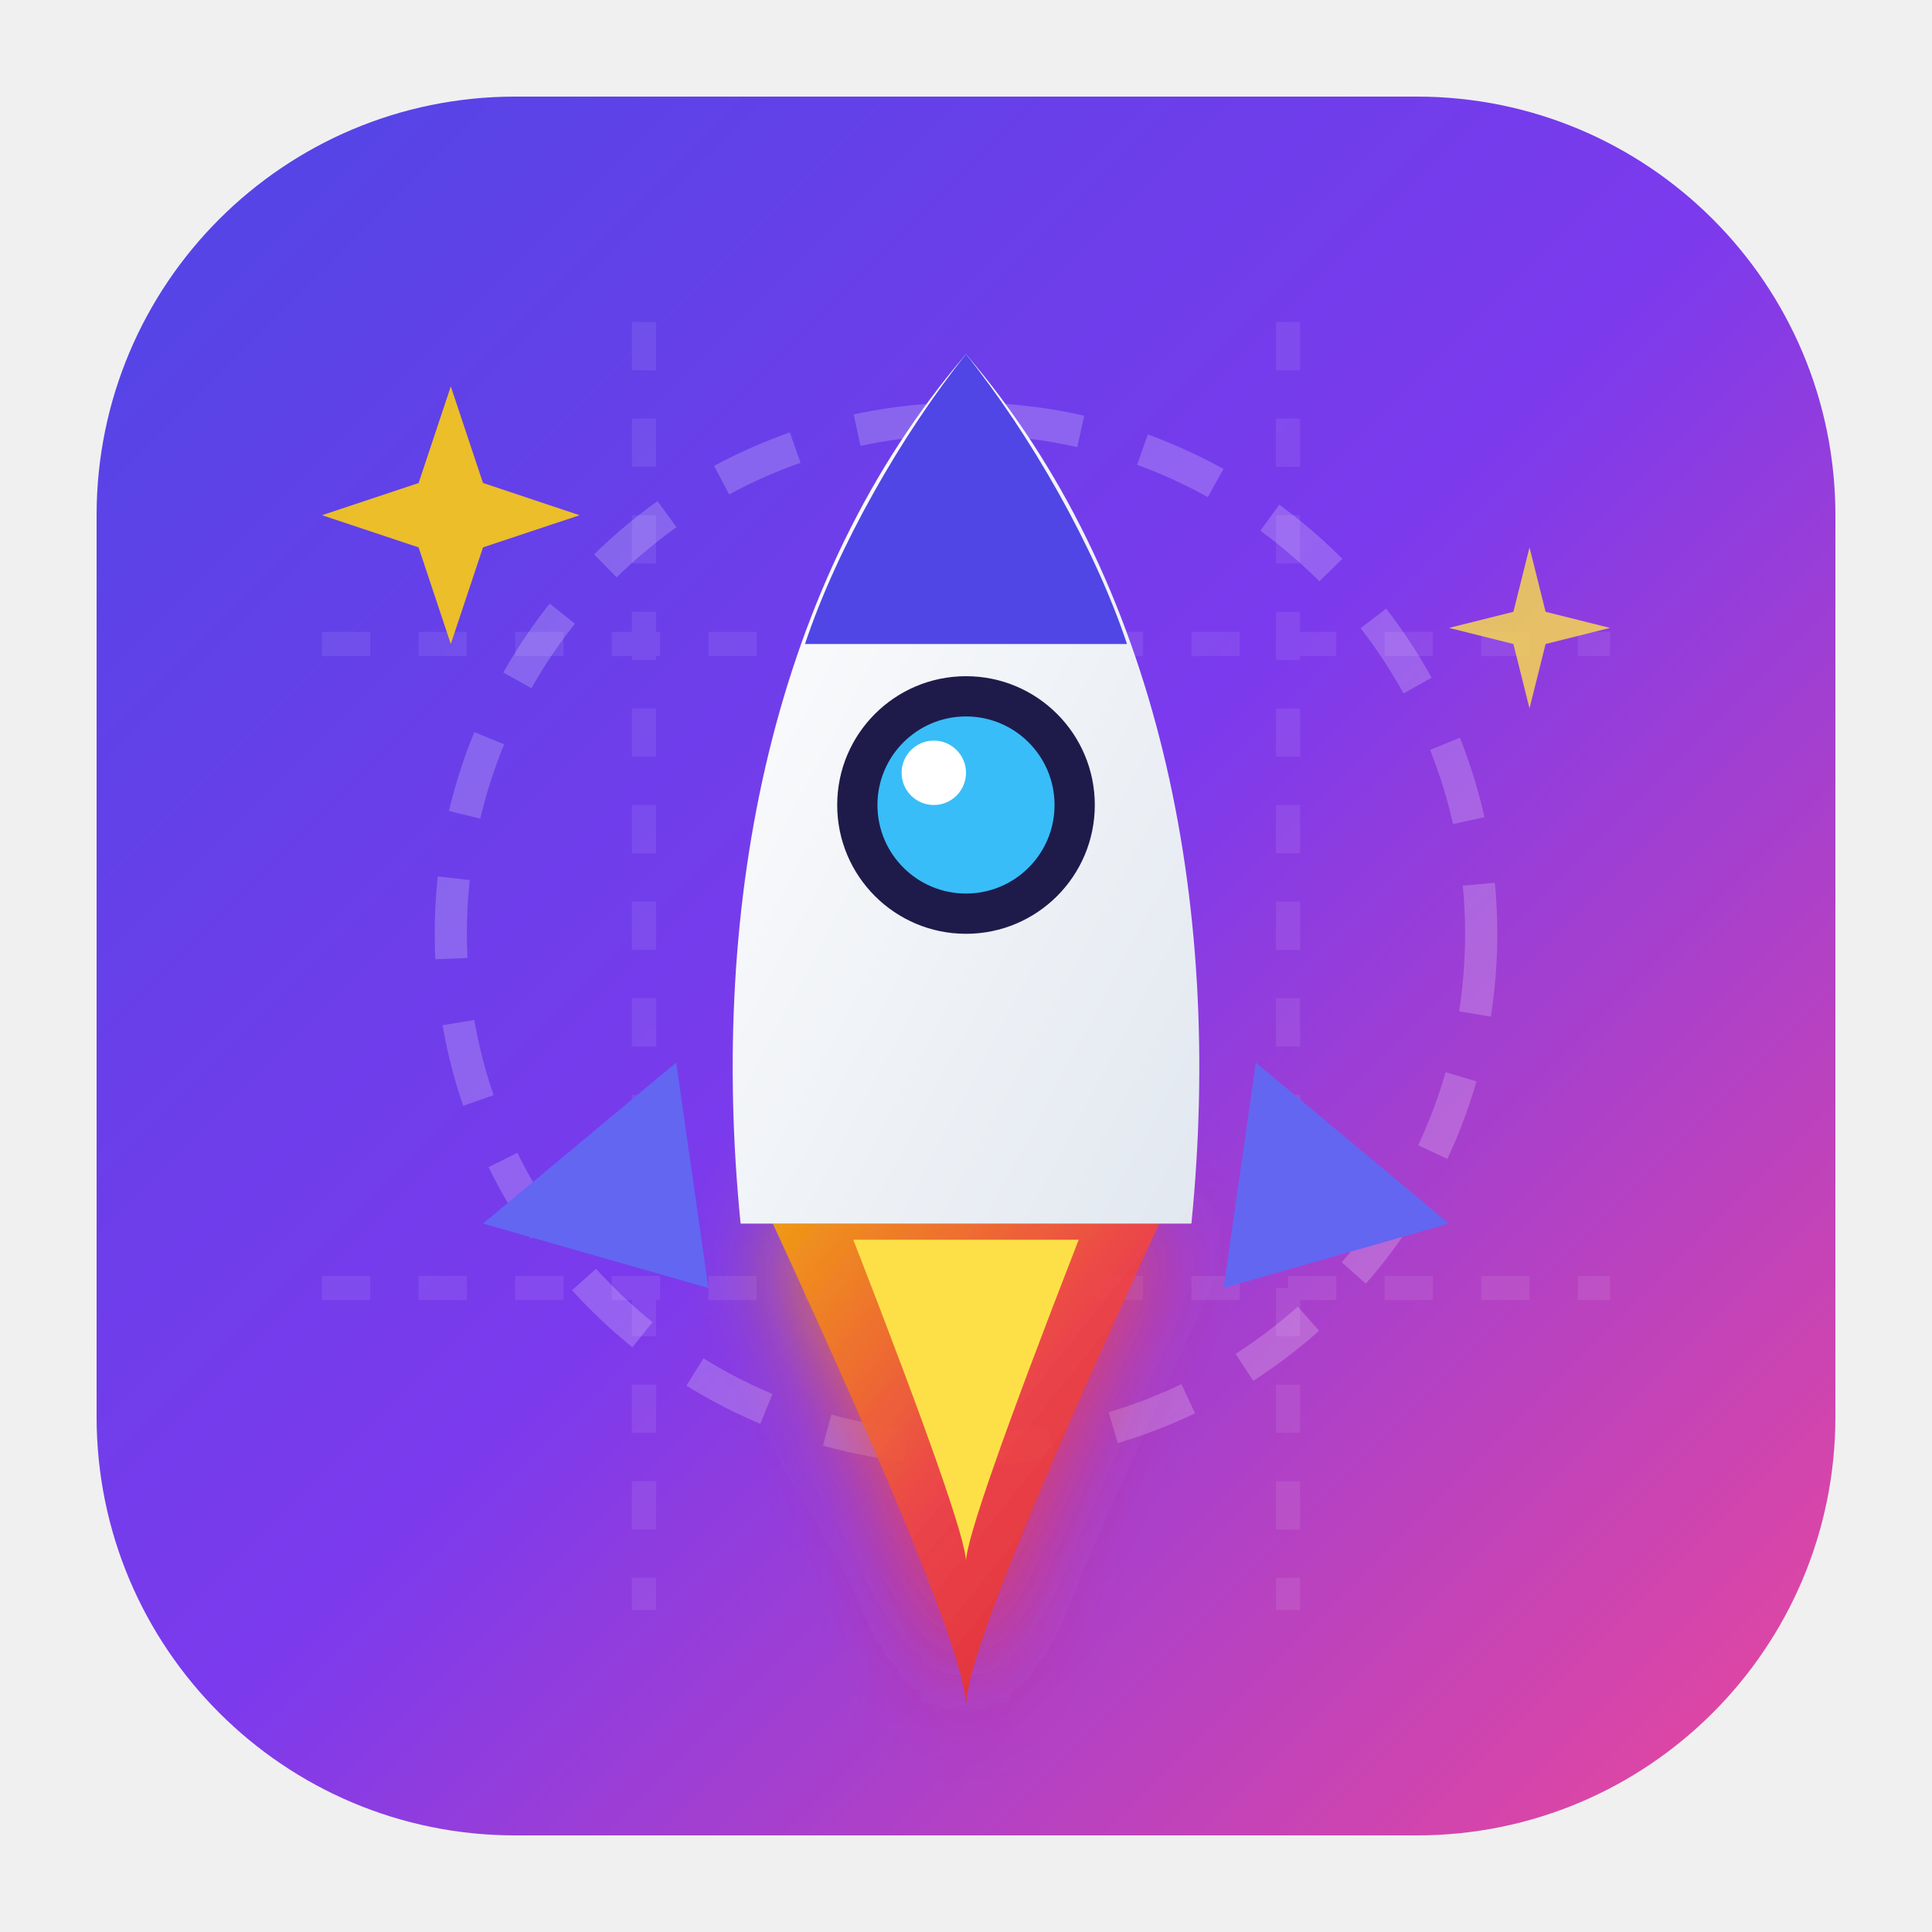
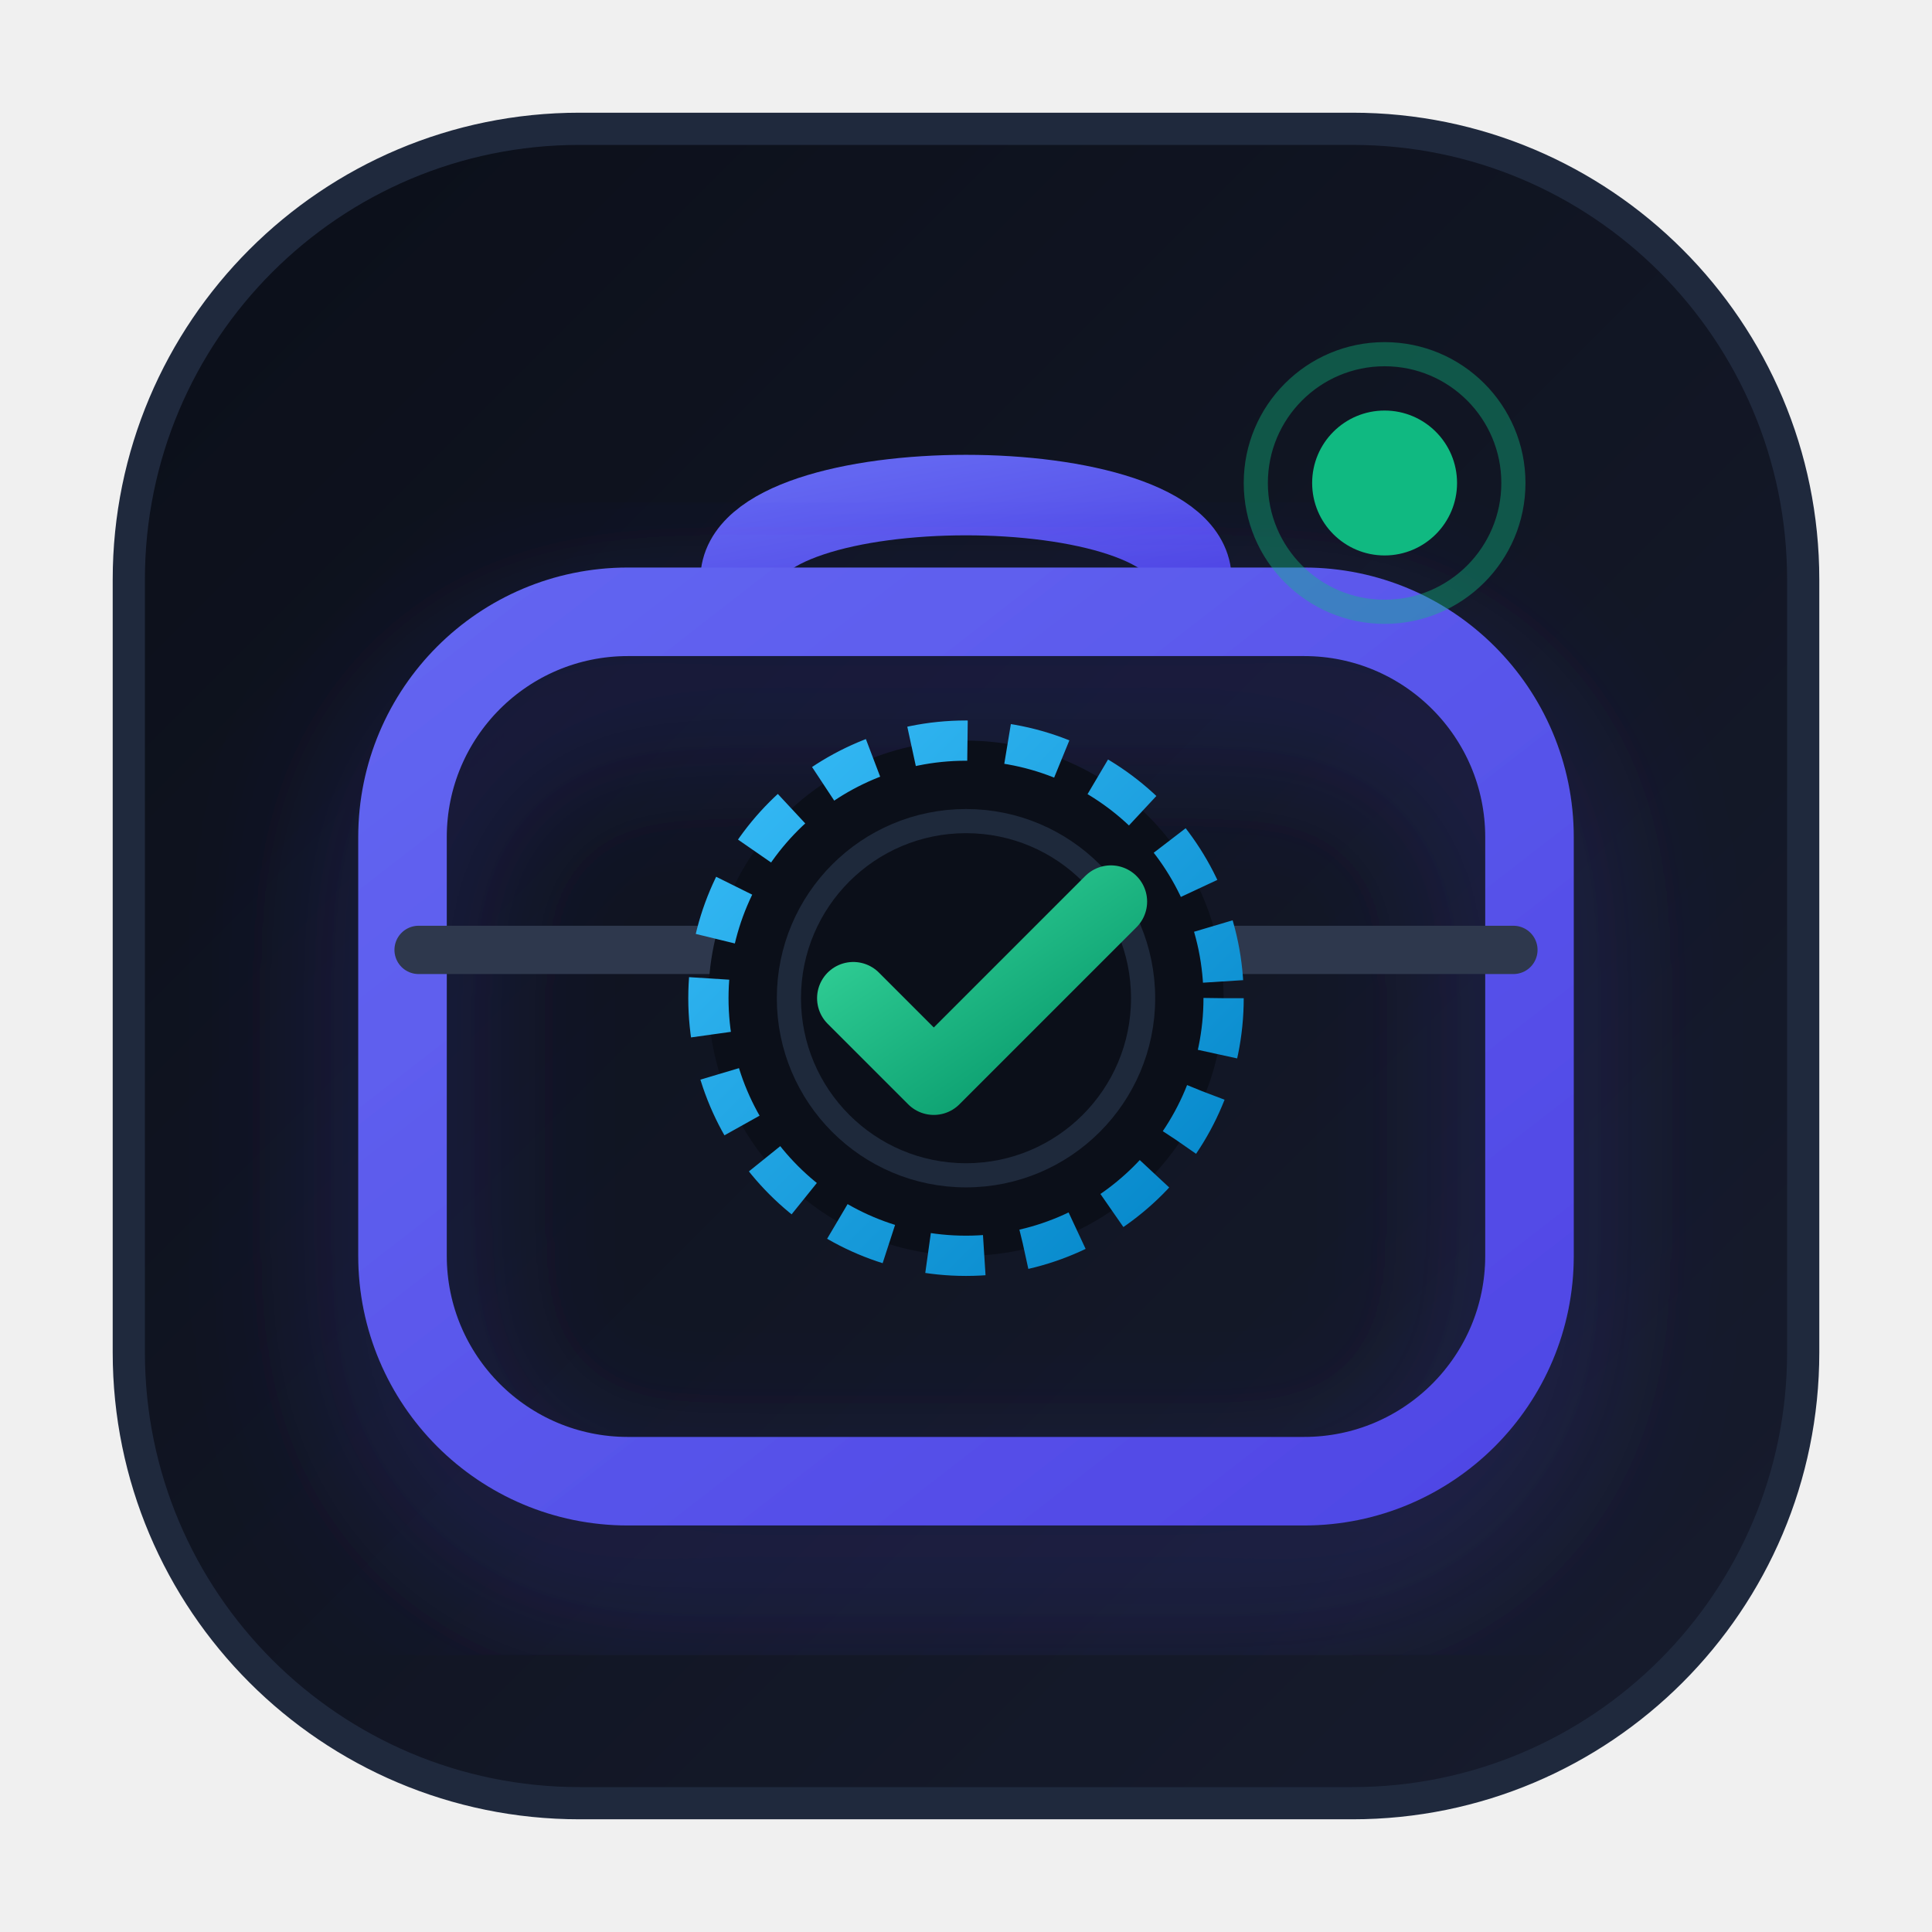
<svg xmlns="http://www.w3.org/2000/svg" viewBox="0 0 120 120" width="100%" height="100%">
  <defs>
-     <linearGradient id="primaryGrad" x1="0%" y1="0%" x2="100%" y2="100%">
-       <stop offset="0%" stop-color="#4F46E5" />
-       <stop offset="50%" stop-color="#7C3AED" />
-       <stop offset="100%" stop-color="#EC4899" />
+     <linearGradient id="bgGrad" x1="0%" y1="0%" x2="100%" y2="100%">
+       <stop offset="0%" stop-color="#0B0F19" />
+       <stop offset="100%" stop-color="#171C2E" />
    </linearGradient>
-     <linearGradient id="rocketBody" x1="0%" y1="0%" x2="100%" y2="100%">
-       <stop offset="0%" stop-color="#FFFFFF" />
-       <stop offset="100%" stop-color="#E2E8F0" />
+     <linearGradient id="primaryBrand" x1="0%" y1="0%" x2="100%" y2="100%">
+       <stop offset="0%" stop-color="#6366F1" />
+       <stop offset="100%" stop-color="#4F46E5" />
    </linearGradient>
-     <linearGradient id="flameGrad" x1="0%" y1="0%" x2="100%" y2="100%">
-       <stop offset="0%" stop-color="#F59E0B" />
-       <stop offset="50%" stop-color="#EF4444" />
-       <stop offset="100%" stop-color="#DC2626" />
+     <linearGradient id="successGrad" x1="0%" y1="0%" x2="100%" y2="100%">
+       <stop offset="0%" stop-color="#34D399" />
+       <stop offset="100%" stop-color="#059669" />
    </linearGradient>
-     <filter id="glow" x="-20%" y="-20%" width="140%" height="140%">
-       <feGaussianBlur stdDeviation="3" result="blur" />
-       <feComposite in="SourceGraphic" in2="blur" operator="over" />
+     <linearGradient id="aiCyan" x1="0%" y1="0%" x2="100%" y2="100%">
+       <stop offset="0%" stop-color="#38BDF8" />
+       <stop offset="100%" stop-color="#0284C7" />
+     </linearGradient>
+     <filter id="softGlow" x="-20%" y="-20%" width="140%" height="140%">
+       <feDropShadow dx="0" dy="4" stdDeviation="5" flood-color="#4F46E5" flood-opacity="0.3" />
    </filter>
  </defs>
-   <rect x="6" y="6" width="108" height="108" rx="26" fill="url(#primaryGrad)" />
-   <path d="M20 40 H100 M20 80 H100 M40 20 V100 M80 20 V100" stroke="rgba(255,255,255,0.08)" stroke-width="1.5" stroke-dasharray="3 3" />
-   <circle cx="60" cy="58" r="32" stroke="rgba(255,255,255,0.2)" stroke-width="2" stroke-dasharray="5 4" fill="none" />
-   <path d="M48 76 Q60 102 60 106 Q60 102 72 76 Z" fill="url(#flameGrad)" opacity="0.95" filter="url(#glow)" />
-   <path d="M53 77 Q60 95 60 97 Q60 95 67 77 Z" fill="#FDE047" />
-   <path d="M42 66 L30 76 L44 80 Z" fill="#6366F1" />
-   <path d="M78 66 L90 76 L76 80 Z" fill="#6366F1" />
-   <path d="M60 22 C48 36 44 56 46 76 L74 76 C76 56 72 36 60 22 Z" fill="url(#rocketBody)" />
-   <path d="M60 22 C56 27 52 34 50 40 L70 40 C68 34 64 27 60 22 Z" fill="#4F46E5" />
-   <circle cx="60" cy="50" r="8" fill="#1E1B4B" />
-   <circle cx="60" cy="50" r="5.5" fill="#38BDF8" />
-   <circle cx="58" cy="48" r="2" fill="#FFFFFF" />
-   <path d="M26 30 L28 24 L30 30 L36 32 L30 34 L28 40 L26 34 L20 32 Z" fill="#FACC15" opacity="0.9" />
-   <path d="M94 38 L95 34 L96 38 L100 39 L96 40 L95 44 L94 40 L90 39 Z" fill="#FDE047" opacity="0.8" />
+   <rect x="8" y="8" width="104" height="104" rx="28" fill="url(#bgGrad)" stroke="#1F293D" stroke-width="2" />
+   <path d="M 46 36 C 46 29, 74 29, 74 36" fill="none" stroke="url(#primaryBrand)" stroke-width="5" stroke-linecap="round" />
+   <rect x="25" y="38" width="70" height="54" rx="14" fill="none" stroke="url(#primaryBrand)" stroke-width="5.5" stroke-linecap="round" stroke-linejoin="round" filter="url(#softGlow)" />
+   <path d="M 26 59 L 45 59 M 75 59 L 94 59" stroke="#2E384D" stroke-width="3" stroke-linecap="round" />
+   <circle cx="60" cy="62" r="16" fill="#0B0F19" stroke="url(#aiCyan)" stroke-width="2.5" stroke-dasharray="3.5 2.5" />
+   <circle cx="60" cy="62" r="11" fill="none" stroke="#1E293B" stroke-width="1.5" />
+   <path d="M 53 62 L 58 67 L 69 56" fill="none" stroke="url(#successGrad)" stroke-width="4.5" stroke-linecap="round" stroke-linejoin="round" />
+   <circle cx="86" cy="30" r="4.5" fill="#10B981" />
+   <circle cx="86" cy="30" r="8" fill="none" stroke="#10B981" stroke-width="1.5" opacity="0.4" />
</svg>
